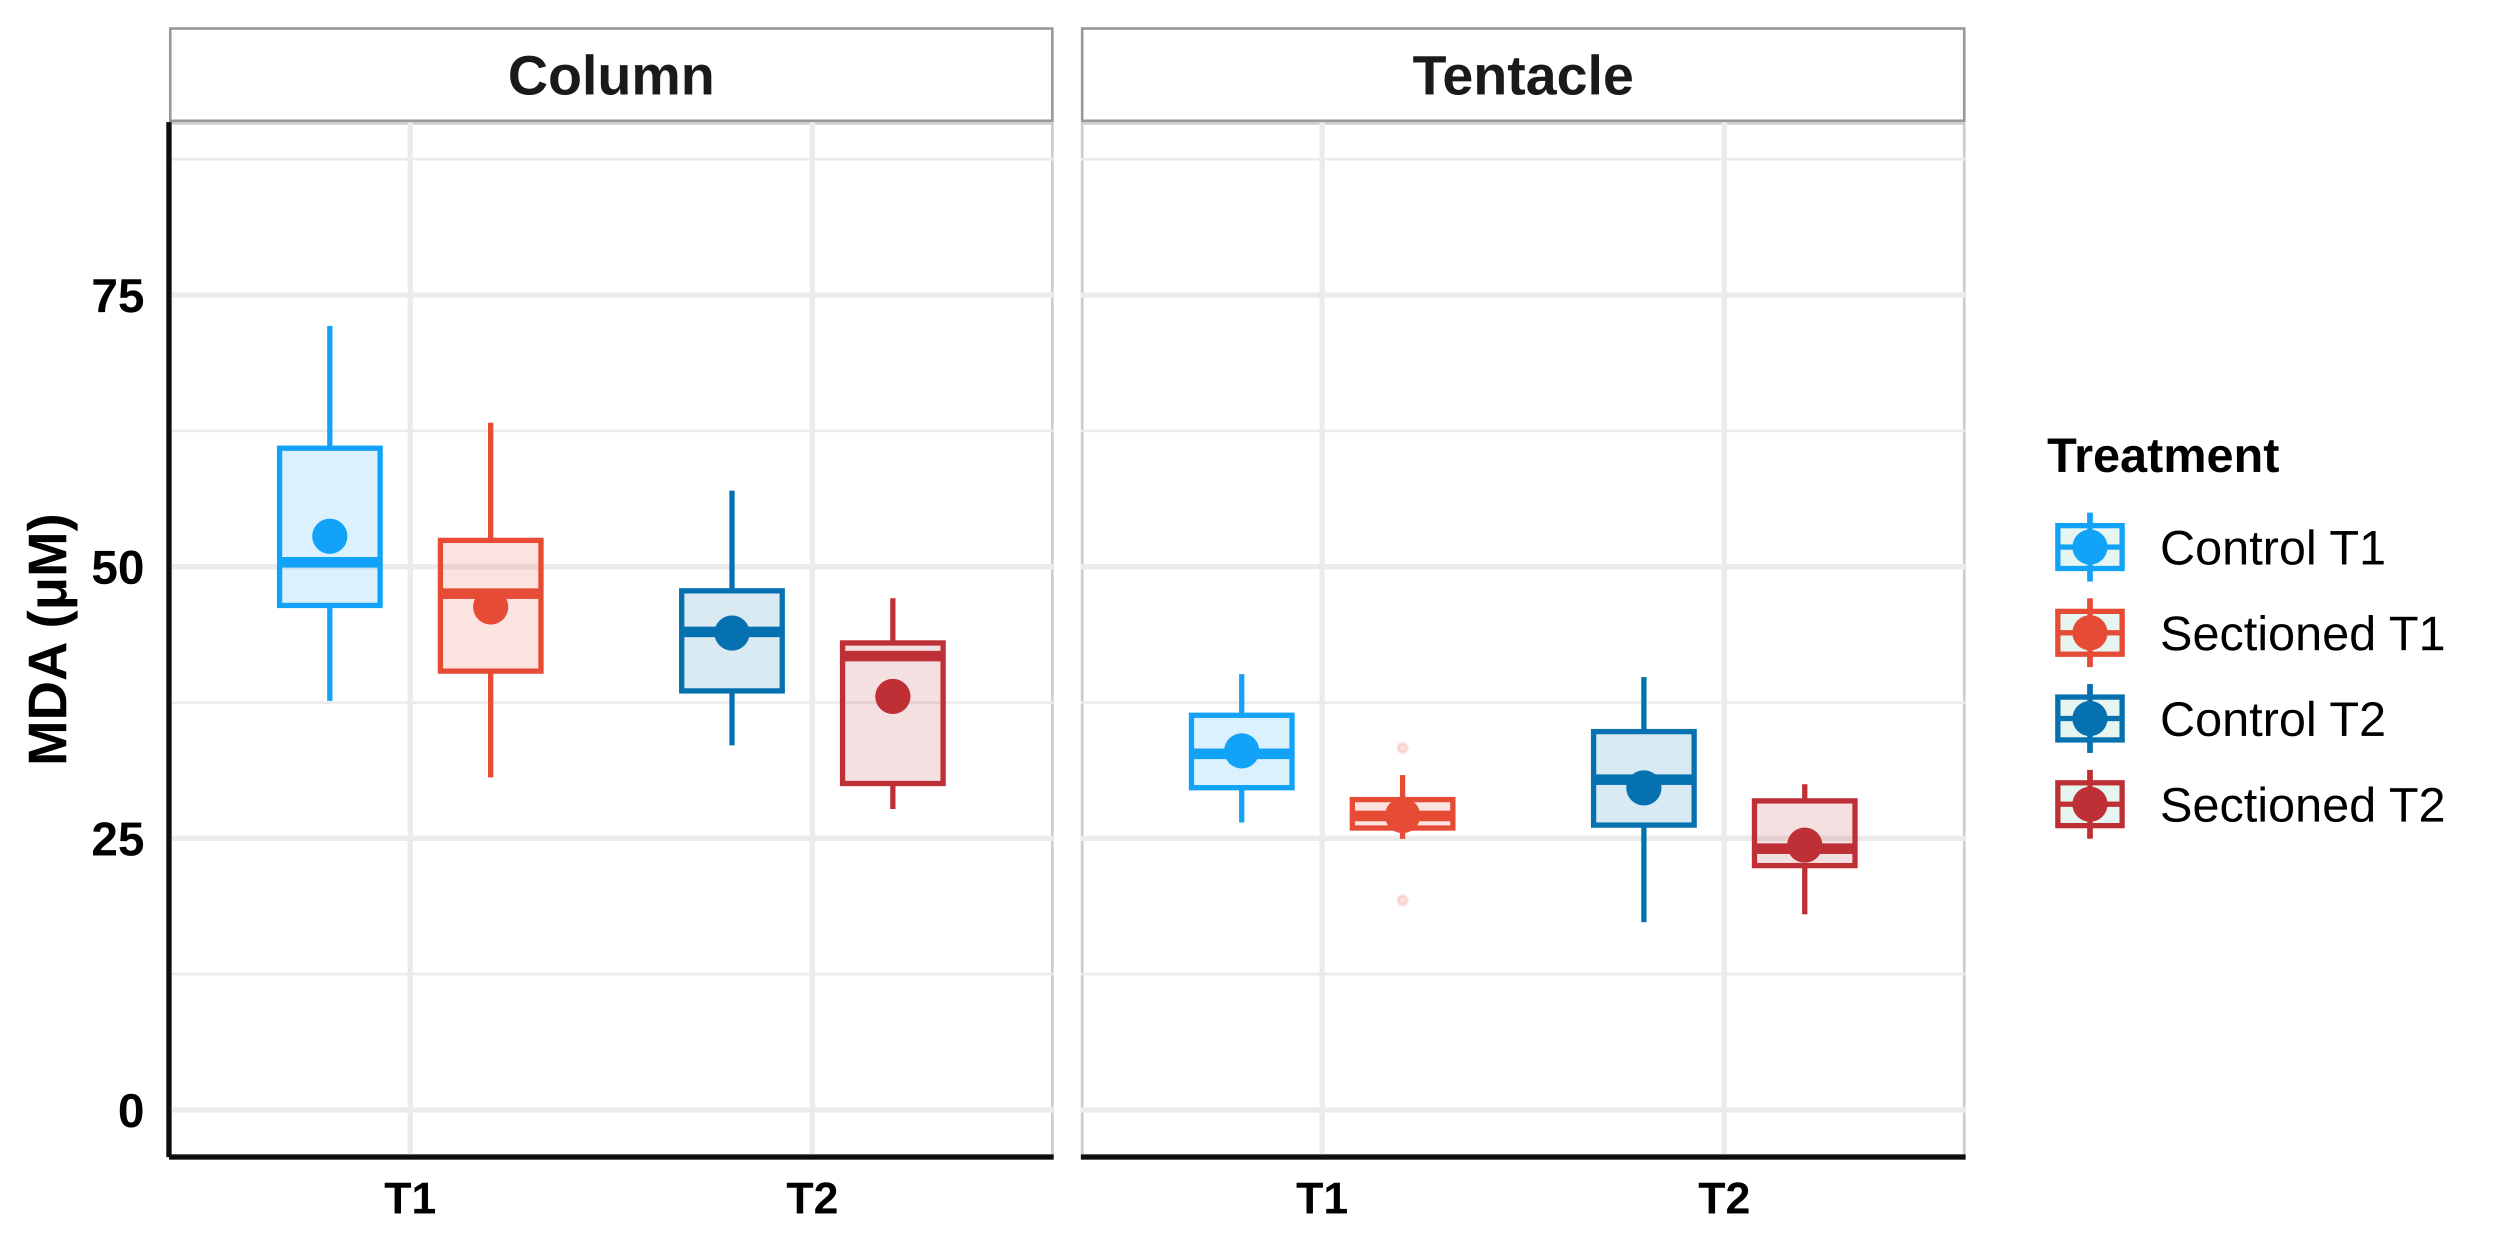
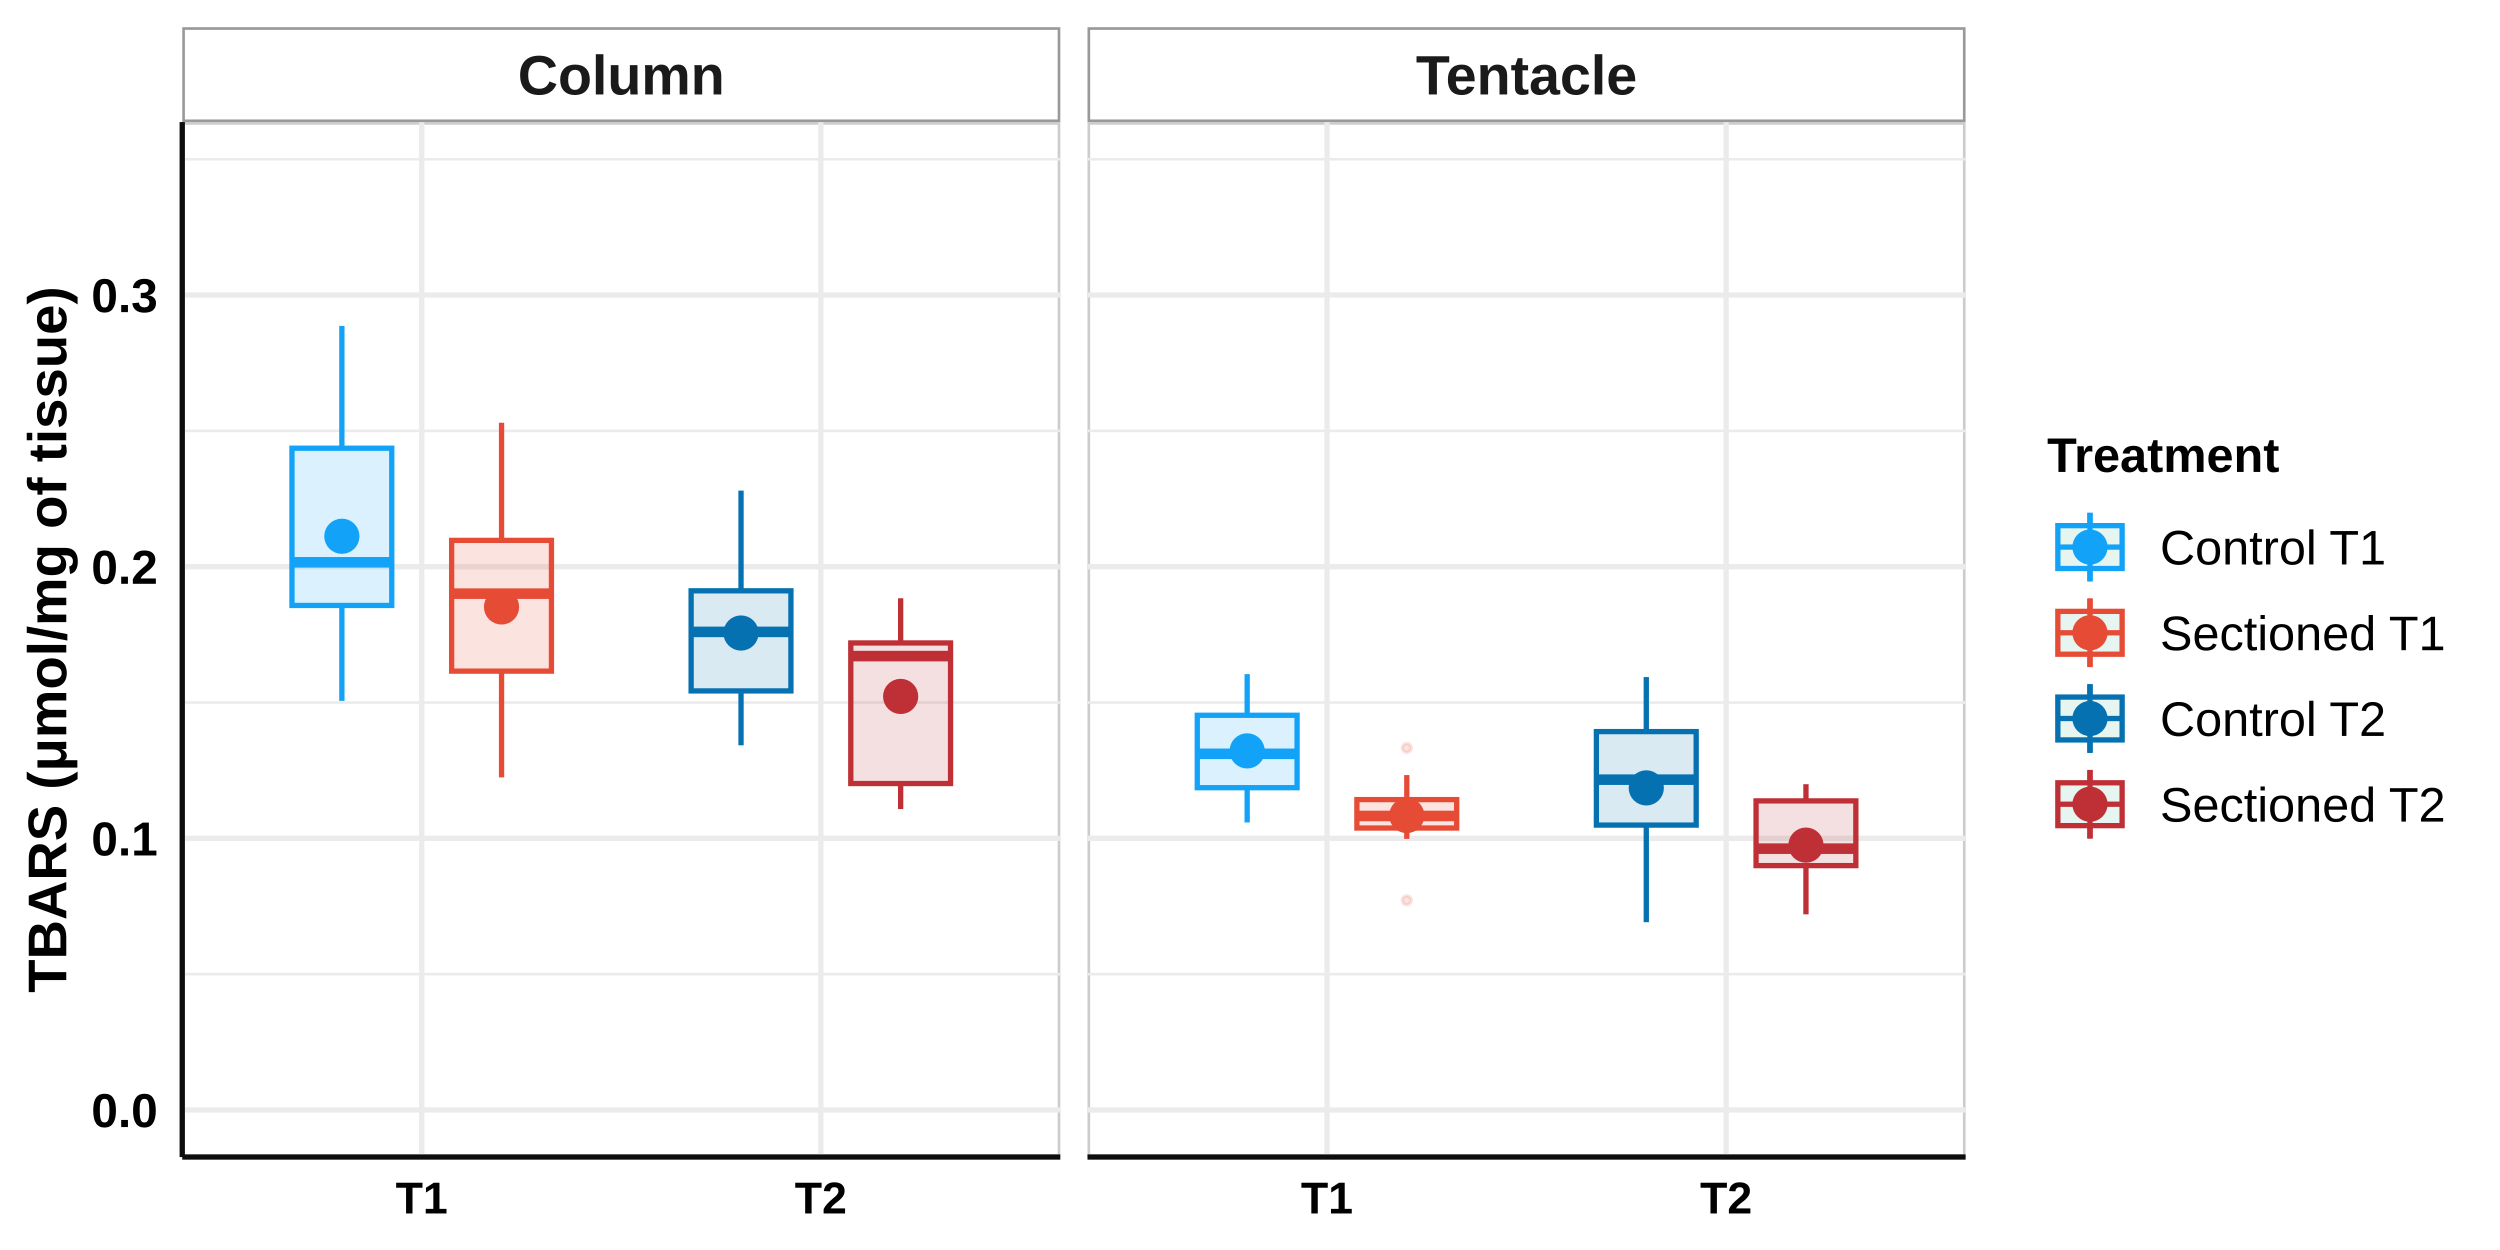
<svg xmlns="http://www.w3.org/2000/svg" width="504.00pt" height="252.00pt" viewBox="0 0 504.00 252.00">
  <g class="svglite">
    <defs>
      <style type="text/css">
    .svglite line, .svglite polyline, .svglite polygon, .svglite path, .svglite rect, .svglite circle {
      fill: none;
      stroke: #000000;
      stroke-linecap: round;
      stroke-linejoin: round;
      stroke-miterlimit: 10.00;
    }
    .svglite text {
      white-space: pre;
    }
    .svglite g.glyphgroup path {
      fill: inherit;
      stroke: none;
    }
  </style>
    </defs>
    <rect width="100%" height="100%" style="stroke: none; fill: #FFFFFF;" />
    <defs>
      <clipPath id="cpMC4wMHw1MDQuMDB8MC4wMHwyNTIuMDA=">
        <rect x="0.00" y="0.00" width="504.00" height="252.00" />
      </clipPath>
    </defs>
    <g clip-path="url(#cpMC4wMHw1MDQuMDB8MC4wMHwyNTIuMDA=)">
      <rect x="0.00" y="0.00" width="504.00" height="252.00" style="stroke-width: 1.07; stroke: none; fill: #FFFFFF;" />
    </g>
    <defs>
-       <clipPath id="cpMzQuMDZ8MjEyLjQzfDI0LjYxfDIzMy4yNg==">
-         <rect x="34.06" y="24.61" width="178.36" height="208.64" />
+       <clipPath id="cpMzYuNzR8MjEzLjc2fDI0LjYxfDIzMy4yNg==">
+         <rect x="36.74" y="24.61" width="177.02" height="208.64" />
      </clipPath>
    </defs>
-     <g clip-path="url(#cpMzQuMDZ8MjEyLjQzfDI0LjYxfDIzMy4yNg==)">
-       <rect x="34.06" y="24.61" width="178.36" height="208.64" style="stroke-width: 1.07; stroke: #CCCCCC; fill: #FFFFFF;" />
-       <polyline points="34.06,196.39 212.43,196.39 " style="stroke-width: 0.53; stroke: #EBEBEB; stroke-linecap: butt;" />
-       <polyline points="34.06,141.63 212.43,141.63 " style="stroke-width: 0.53; stroke: #EBEBEB; stroke-linecap: butt;" />
-       <polyline points="34.06,86.87 212.43,86.87 " style="stroke-width: 0.53; stroke: #EBEBEB; stroke-linecap: butt;" />
-       <polyline points="34.06,32.10 212.43,32.10 " style="stroke-width: 0.53; stroke: #EBEBEB; stroke-linecap: butt;" />
-       <polyline points="34.06,223.77 212.43,223.77 " style="stroke-width: 1.07; stroke: #EBEBEB; stroke-linecap: butt;" />
-       <polyline points="34.06,169.01 212.43,169.01 " style="stroke-width: 1.07; stroke: #EBEBEB; stroke-linecap: butt;" />
-       <polyline points="34.06,114.25 212.43,114.25 " style="stroke-width: 1.07; stroke: #EBEBEB; stroke-linecap: butt;" />
-       <polyline points="34.06,59.48 212.43,59.48 " style="stroke-width: 1.07; stroke: #EBEBEB; stroke-linecap: butt;" />
-       <polyline points="82.71,233.26 82.71,24.61 " style="stroke-width: 1.07; stroke: #EBEBEB; stroke-linecap: butt;" />
-       <polyline points="163.78,233.26 163.78,24.61 " style="stroke-width: 1.07; stroke: #EBEBEB; stroke-linecap: butt;" />
-       <line x1="66.49" y1="90.36" x2="66.49" y2="65.71" style="stroke-width: 1.07; stroke: #12A3F8; stroke-linecap: butt;" />
-       <line x1="66.49" y1="122.06" x2="66.49" y2="141.30" style="stroke-width: 1.07; stroke: #12A3F8; stroke-linecap: butt;" />
-       <polygon points="56.36,90.36 56.36,122.06 76.63,122.06 76.63,90.36 56.36,90.36 " style="stroke-width: 1.07; stroke: #12A3F8; stroke-linecap: butt; stroke-linejoin: miter; fill: #12A3F8; fill-opacity: 0.15;" />
-       <line x1="56.36" y1="113.36" x2="76.63" y2="113.36" style="stroke-width: 2.13; stroke: #12A3F8; stroke-linecap: butt; stroke-linejoin: miter;" />
-       <line x1="98.92" y1="108.94" x2="98.92" y2="85.22" style="stroke-width: 1.07; stroke: #E64B35; stroke-linecap: butt;" />
-       <line x1="98.92" y1="135.30" x2="98.92" y2="156.72" style="stroke-width: 1.07; stroke: #E64B35; stroke-linecap: butt;" />
-       <polygon points="88.79,108.94 88.79,135.30 109.06,135.30 109.06,108.94 88.79,108.94 " style="stroke-width: 1.07; stroke: #E64B35; stroke-linecap: butt; stroke-linejoin: miter; fill: #E64B35; fill-opacity: 0.15;" />
-       <line x1="88.79" y1="119.68" x2="109.06" y2="119.68" style="stroke-width: 2.13; stroke: #E64B35; stroke-linecap: butt; stroke-linejoin: miter;" />
-       <line x1="147.57" y1="119.11" x2="147.57" y2="98.90" style="stroke-width: 1.07; stroke: #0571B0; stroke-linecap: butt;" />
-       <line x1="147.57" y1="139.29" x2="147.57" y2="150.26" style="stroke-width: 1.07; stroke: #0571B0; stroke-linecap: butt;" />
-       <polygon points="137.43,119.11 137.43,139.29 157.70,139.29 157.70,119.11 137.43,119.11 " style="stroke-width: 1.07; stroke: #0571B0; stroke-linecap: butt; stroke-linejoin: miter; fill: #0571B0; fill-opacity: 0.15;" />
-       <line x1="137.43" y1="127.39" x2="157.70" y2="127.39" style="stroke-width: 2.13; stroke: #0571B0; stroke-linecap: butt; stroke-linejoin: miter;" />
-       <line x1="180.00" y1="129.62" x2="180.00" y2="120.61" style="stroke-width: 1.07; stroke: #BE2F36; stroke-linecap: butt;" />
-       <line x1="180.00" y1="157.96" x2="180.00" y2="163.11" style="stroke-width: 1.07; stroke: #BE2F36; stroke-linecap: butt;" />
-       <polygon points="169.86,129.62 169.86,157.96 190.13,157.96 190.13,129.62 169.86,129.62 " style="stroke-width: 1.07; stroke: #BE2F36; stroke-linecap: butt; stroke-linejoin: miter; fill: #BE2F36; fill-opacity: 0.15;" />
-       <line x1="169.86" y1="132.27" x2="190.13" y2="132.27" style="stroke-width: 2.13; stroke: #BE2F36; stroke-linecap: butt; stroke-linejoin: miter;" />
-       <line x1="66.49" y1="108.11" x2="66.49" y2="108.11" style="stroke-width: 1.07; stroke: #12A3F8; stroke-linecap: butt;" />
-       <line x1="98.92" y1="122.36" x2="98.92" y2="122.36" style="stroke-width: 1.07; stroke: #E64B35; stroke-linecap: butt;" />
-       <line x1="147.57" y1="127.62" x2="147.57" y2="127.62" style="stroke-width: 1.07; stroke: #0571B0; stroke-linecap: butt;" />
-       <line x1="180.00" y1="140.40" x2="180.00" y2="140.40" style="stroke-width: 1.07; stroke: #BE2F36; stroke-linecap: butt;" />
-       <circle cx="66.49" cy="108.11" r="2.84" style="stroke-width: 1.42; stroke: #12A3F8; fill: #12A3F8;" />
-       <circle cx="98.92" cy="122.36" r="2.84" style="stroke-width: 1.42; stroke: #E64B35; fill: #E64B35;" />
-       <circle cx="147.57" cy="127.62" r="2.84" style="stroke-width: 1.42; stroke: #0571B0; fill: #0571B0;" />
-       <circle cx="180.00" cy="140.40" r="2.84" style="stroke-width: 1.42; stroke: #BE2F36; fill: #BE2F36;" />
+     <g clip-path="url(#cpMzYuNzR8MjEzLjc2fDI0LjYxfDIzMy4yNg==)">
+       <rect x="36.74" y="24.61" width="177.02" height="208.64" style="stroke-width: 1.07; stroke: #CCCCCC; fill: #FFFFFF;" />
+       <polyline points="36.74,196.39 213.76,196.39 " style="stroke-width: 0.53; stroke: #EBEBEB; stroke-linecap: butt;" />
+       <polyline points="36.74,141.63 213.76,141.63 " style="stroke-width: 0.53; stroke: #EBEBEB; stroke-linecap: butt;" />
+       <polyline points="36.74,86.87 213.76,86.87 " style="stroke-width: 0.53; stroke: #EBEBEB; stroke-linecap: butt;" />
+       <polyline points="36.74,32.10 213.76,32.10 " style="stroke-width: 0.53; stroke: #EBEBEB; stroke-linecap: butt;" />
+       <polyline points="36.74,223.77 213.76,223.77 " style="stroke-width: 1.07; stroke: #EBEBEB; stroke-linecap: butt;" />
+       <polyline points="36.74,169.01 213.76,169.01 " style="stroke-width: 1.07; stroke: #EBEBEB; stroke-linecap: butt;" />
+       <polyline points="36.74,114.25 213.76,114.25 " style="stroke-width: 1.07; stroke: #EBEBEB; stroke-linecap: butt;" />
+       <polyline points="36.74,59.48 213.76,59.48 " style="stroke-width: 1.07; stroke: #EBEBEB; stroke-linecap: butt;" />
+       <polyline points="85.02,233.26 85.02,24.61 " style="stroke-width: 1.07; stroke: #EBEBEB; stroke-linecap: butt;" />
+       <polyline points="165.48,233.26 165.48,24.61 " style="stroke-width: 1.07; stroke: #EBEBEB; stroke-linecap: butt;" />
+       <line x1="68.92" y1="90.36" x2="68.92" y2="65.71" style="stroke-width: 1.07; stroke: #12A3F8; stroke-linecap: butt;" />
+       <line x1="68.92" y1="122.06" x2="68.92" y2="141.30" style="stroke-width: 1.07; stroke: #12A3F8; stroke-linecap: butt;" />
+       <polygon points="58.86,90.36 58.86,122.06 78.98,122.06 78.98,90.36 58.86,90.36 " style="stroke-width: 1.07; stroke: #12A3F8; stroke-linecap: butt; stroke-linejoin: miter; fill: #12A3F8; fill-opacity: 0.15;" />
+       <line x1="58.86" y1="113.36" x2="78.98" y2="113.36" style="stroke-width: 2.13; stroke: #12A3F8; stroke-linecap: butt; stroke-linejoin: miter;" />
+       <line x1="101.11" y1="108.94" x2="101.11" y2="85.22" style="stroke-width: 1.07; stroke: #E64B35; stroke-linecap: butt;" />
+       <line x1="101.11" y1="135.30" x2="101.11" y2="156.72" style="stroke-width: 1.07; stroke: #E64B35; stroke-linecap: butt;" />
+       <polygon points="91.05,108.94 91.05,135.30 111.17,135.30 111.17,108.94 91.05,108.94 " style="stroke-width: 1.07; stroke: #E64B35; stroke-linecap: butt; stroke-linejoin: miter; fill: #E64B35; fill-opacity: 0.15;" />
+       <line x1="91.05" y1="119.68" x2="111.17" y2="119.68" style="stroke-width: 2.13; stroke: #E64B35; stroke-linecap: butt; stroke-linejoin: miter;" />
+       <line x1="149.39" y1="119.11" x2="149.39" y2="98.90" style="stroke-width: 1.07; stroke: #0571B0; stroke-linecap: butt;" />
+       <line x1="149.39" y1="139.29" x2="149.39" y2="150.26" style="stroke-width: 1.07; stroke: #0571B0; stroke-linecap: butt;" />
+       <polygon points="139.33,119.11 139.33,139.29 159.45,139.29 159.45,119.11 139.33,119.11 " style="stroke-width: 1.07; stroke: #0571B0; stroke-linecap: butt; stroke-linejoin: miter; fill: #0571B0; fill-opacity: 0.15;" />
+       <line x1="139.33" y1="127.39" x2="159.45" y2="127.39" style="stroke-width: 2.13; stroke: #0571B0; stroke-linecap: butt; stroke-linejoin: miter;" />
+       <line x1="181.57" y1="129.62" x2="181.57" y2="120.61" style="stroke-width: 1.07; stroke: #BE2F36; stroke-linecap: butt;" />
+       <line x1="181.57" y1="157.96" x2="181.57" y2="163.11" style="stroke-width: 1.07; stroke: #BE2F36; stroke-linecap: butt;" />
+       <polygon points="171.52,129.62 171.52,157.96 191.63,157.96 191.63,129.62 171.52,129.62 " style="stroke-width: 1.07; stroke: #BE2F36; stroke-linecap: butt; stroke-linejoin: miter; fill: #BE2F36; fill-opacity: 0.15;" />
+       <line x1="171.52" y1="132.27" x2="191.63" y2="132.27" style="stroke-width: 2.13; stroke: #BE2F36; stroke-linecap: butt; stroke-linejoin: miter;" />
+       <line x1="68.92" y1="108.11" x2="68.92" y2="108.11" style="stroke-width: 1.07; stroke: #12A3F8; stroke-linecap: butt;" />
+       <line x1="101.11" y1="122.36" x2="101.11" y2="122.36" style="stroke-width: 1.07; stroke: #E64B35; stroke-linecap: butt;" />
+       <line x1="149.39" y1="127.62" x2="149.39" y2="127.62" style="stroke-width: 1.07; stroke: #0571B0; stroke-linecap: butt;" />
+       <line x1="181.57" y1="140.40" x2="181.57" y2="140.40" style="stroke-width: 1.07; stroke: #BE2F36; stroke-linecap: butt;" />
+       <circle cx="68.92" cy="108.11" r="2.84" style="stroke-width: 1.42; stroke: #12A3F8; fill: #12A3F8;" />
+       <circle cx="101.11" cy="122.36" r="2.84" style="stroke-width: 1.42; stroke: #E64B35; fill: #E64B35;" />
+       <circle cx="149.39" cy="127.62" r="2.84" style="stroke-width: 1.42; stroke: #0571B0; fill: #0571B0;" />
+       <circle cx="181.57" cy="140.40" r="2.84" style="stroke-width: 1.42; stroke: #BE2F36; fill: #BE2F36;" />
    </g>
    <g clip-path="url(#cpMC4wMHw1MDQuMDB8MC4wMHwyNTIuMDA=)">
</g>
    <defs>
-       <clipPath id="cpMjE3LjkwfDM5Ni4yN3wyNC42MXwyMzMuMjY=">
-         <rect x="217.90" y="24.61" width="178.36" height="208.64" />
+       <clipPath id="cpMjE5LjI0fDM5Ni4yN3wyNC42MXwyMzMuMjY=">
+         <rect x="219.24" y="24.61" width="177.02" height="208.64" />
      </clipPath>
    </defs>
-     <g clip-path="url(#cpMjE3LjkwfDM5Ni4yN3wyNC42MXwyMzMuMjY=)">
-       <rect x="217.90" y="24.61" width="178.36" height="208.64" style="stroke-width: 1.07; stroke: #CCCCCC; fill: #FFFFFF;" />
-       <polyline points="217.90,196.39 396.27,196.39 " style="stroke-width: 0.53; stroke: #EBEBEB; stroke-linecap: butt;" />
-       <polyline points="217.90,141.63 396.27,141.63 " style="stroke-width: 0.53; stroke: #EBEBEB; stroke-linecap: butt;" />
-       <polyline points="217.90,86.87 396.27,86.87 " style="stroke-width: 0.53; stroke: #EBEBEB; stroke-linecap: butt;" />
-       <polyline points="217.90,32.10 396.27,32.10 " style="stroke-width: 0.53; stroke: #EBEBEB; stroke-linecap: butt;" />
-       <polyline points="217.90,223.77 396.27,223.77 " style="stroke-width: 1.07; stroke: #EBEBEB; stroke-linecap: butt;" />
-       <polyline points="217.90,169.01 396.27,169.01 " style="stroke-width: 1.07; stroke: #EBEBEB; stroke-linecap: butt;" />
-       <polyline points="217.90,114.25 396.27,114.25 " style="stroke-width: 1.07; stroke: #EBEBEB; stroke-linecap: butt;" />
-       <polyline points="217.90,59.48 396.27,59.48 " style="stroke-width: 1.07; stroke: #EBEBEB; stroke-linecap: butt;" />
-       <polyline points="266.55,233.26 266.55,24.61 " style="stroke-width: 1.07; stroke: #EBEBEB; stroke-linecap: butt;" />
-       <polyline points="347.62,233.26 347.62,24.61 " style="stroke-width: 1.07; stroke: #EBEBEB; stroke-linecap: butt;" />
-       <line x1="250.33" y1="144.20" x2="250.33" y2="135.90" style="stroke-width: 1.07; stroke: #12A3F8; stroke-linecap: butt;" />
-       <line x1="250.33" y1="158.80" x2="250.33" y2="165.81" style="stroke-width: 1.07; stroke: #12A3F8; stroke-linecap: butt;" />
-       <polygon points="240.20,144.20 240.20,158.80 260.47,158.80 260.47,144.20 240.20,144.20 " style="stroke-width: 1.07; stroke: #12A3F8; stroke-linecap: butt; stroke-linejoin: miter; fill: #12A3F8; fill-opacity: 0.15;" />
-       <line x1="240.20" y1="151.97" x2="260.47" y2="151.97" style="stroke-width: 2.13; stroke: #12A3F8; stroke-linecap: butt; stroke-linejoin: miter;" />
-       <circle cx="282.76" cy="181.50" r="0.89" style="stroke-width: 0.71; stroke: #E64B35; stroke-opacity: 0.15; fill: #E64B35; fill-opacity: 0.15;" />
-       <circle cx="282.76" cy="150.79" r="0.89" style="stroke-width: 0.71; stroke: #E64B35; stroke-opacity: 0.15; fill: #E64B35; fill-opacity: 0.15;" />
-       <line x1="282.76" y1="161.20" x2="282.76" y2="156.26" style="stroke-width: 1.07; stroke: #E64B35; stroke-linecap: butt;" />
-       <line x1="282.76" y1="166.93" x2="282.76" y2="169.11" style="stroke-width: 1.07; stroke: #E64B35; stroke-linecap: butt;" />
-       <polygon points="272.63,161.20 272.63,166.93 292.90,166.93 292.90,161.20 272.63,161.20 " style="stroke-width: 1.07; stroke: #E64B35; stroke-linecap: butt; stroke-linejoin: miter; fill: #E64B35; fill-opacity: 0.15;" />
-       <line x1="272.63" y1="164.50" x2="292.90" y2="164.50" style="stroke-width: 2.13; stroke: #E64B35; stroke-linecap: butt; stroke-linejoin: miter;" />
-       <line x1="331.41" y1="147.49" x2="331.41" y2="136.49" style="stroke-width: 1.07; stroke: #0571B0; stroke-linecap: butt;" />
-       <line x1="331.41" y1="166.34" x2="331.41" y2="185.91" style="stroke-width: 1.07; stroke: #0571B0; stroke-linecap: butt;" />
-       <polygon points="321.27,147.49 321.27,166.34 341.54,166.34 341.54,147.49 321.27,147.49 " style="stroke-width: 1.07; stroke: #0571B0; stroke-linecap: butt; stroke-linejoin: miter; fill: #0571B0; fill-opacity: 0.15;" />
-       <line x1="321.27" y1="157.18" x2="341.54" y2="157.18" style="stroke-width: 2.13; stroke: #0571B0; stroke-linecap: butt; stroke-linejoin: miter;" />
-       <line x1="363.84" y1="161.46" x2="363.84" y2="158.10" style="stroke-width: 1.07; stroke: #BE2F36; stroke-linecap: butt;" />
-       <line x1="363.84" y1="174.51" x2="363.84" y2="184.33" style="stroke-width: 1.07; stroke: #BE2F36; stroke-linecap: butt;" />
-       <polygon points="353.70,161.46 353.70,174.51 373.97,174.51 373.97,161.46 353.70,161.46 " style="stroke-width: 1.07; stroke: #BE2F36; stroke-linecap: butt; stroke-linejoin: miter; fill: #BE2F36; fill-opacity: 0.15;" />
-       <line x1="353.70" y1="171.09" x2="373.97" y2="171.09" style="stroke-width: 2.13; stroke: #BE2F36; stroke-linecap: butt; stroke-linejoin: miter;" />
-       <line x1="250.33" y1="151.38" x2="250.33" y2="151.38" style="stroke-width: 1.07; stroke: #12A3F8; stroke-linecap: butt;" />
-       <line x1="282.76" y1="164.41" x2="282.76" y2="164.41" style="stroke-width: 1.07; stroke: #E64B35; stroke-linecap: butt;" />
-       <line x1="331.41" y1="158.84" x2="331.41" y2="158.84" style="stroke-width: 1.07; stroke: #0571B0; stroke-linecap: butt;" />
-       <line x1="363.84" y1="170.38" x2="363.84" y2="170.38" style="stroke-width: 1.07; stroke: #BE2F36; stroke-linecap: butt;" />
-       <circle cx="250.33" cy="151.38" r="2.84" style="stroke-width: 1.42; stroke: #12A3F8; fill: #12A3F8;" />
-       <circle cx="282.76" cy="164.41" r="2.84" style="stroke-width: 1.42; stroke: #E64B35; fill: #E64B35;" />
-       <circle cx="331.41" cy="158.84" r="2.84" style="stroke-width: 1.42; stroke: #0571B0; fill: #0571B0;" />
-       <circle cx="363.84" cy="170.38" r="2.84" style="stroke-width: 1.42; stroke: #BE2F36; fill: #BE2F36;" />
+     <g clip-path="url(#cpMjE5LjI0fDM5Ni4yN3wyNC42MXwyMzMuMjY=)">
+       <rect x="219.24" y="24.61" width="177.02" height="208.64" style="stroke-width: 1.07; stroke: #CCCCCC; fill: #FFFFFF;" />
+       <polyline points="219.24,196.39 396.27,196.39 " style="stroke-width: 0.53; stroke: #EBEBEB; stroke-linecap: butt;" />
+       <polyline points="219.24,141.63 396.27,141.63 " style="stroke-width: 0.53; stroke: #EBEBEB; stroke-linecap: butt;" />
+       <polyline points="219.24,86.87 396.27,86.87 " style="stroke-width: 0.53; stroke: #EBEBEB; stroke-linecap: butt;" />
+       <polyline points="219.24,32.10 396.27,32.10 " style="stroke-width: 0.53; stroke: #EBEBEB; stroke-linecap: butt;" />
+       <polyline points="219.24,223.77 396.27,223.77 " style="stroke-width: 1.07; stroke: #EBEBEB; stroke-linecap: butt;" />
+       <polyline points="219.24,169.01 396.27,169.01 " style="stroke-width: 1.07; stroke: #EBEBEB; stroke-linecap: butt;" />
+       <polyline points="219.24,114.25 396.27,114.25 " style="stroke-width: 1.07; stroke: #EBEBEB; stroke-linecap: butt;" />
+       <polyline points="219.24,59.48 396.27,59.48 " style="stroke-width: 1.07; stroke: #EBEBEB; stroke-linecap: butt;" />
+       <polyline points="267.52,233.26 267.52,24.61 " style="stroke-width: 1.07; stroke: #EBEBEB; stroke-linecap: butt;" />
+       <polyline points="347.99,233.26 347.99,24.61 " style="stroke-width: 1.07; stroke: #EBEBEB; stroke-linecap: butt;" />
+       <line x1="251.43" y1="144.20" x2="251.43" y2="135.90" style="stroke-width: 1.07; stroke: #12A3F8; stroke-linecap: butt;" />
+       <line x1="251.43" y1="158.80" x2="251.43" y2="165.81" style="stroke-width: 1.07; stroke: #12A3F8; stroke-linecap: butt;" />
+       <polygon points="241.37,144.20 241.37,158.80 261.49,158.80 261.49,144.20 241.37,144.20 " style="stroke-width: 1.07; stroke: #12A3F8; stroke-linecap: butt; stroke-linejoin: miter; fill: #12A3F8; fill-opacity: 0.15;" />
+       <line x1="241.37" y1="151.97" x2="261.49" y2="151.97" style="stroke-width: 2.13; stroke: #12A3F8; stroke-linecap: butt; stroke-linejoin: miter;" />
+       <circle cx="283.61" cy="181.50" r="0.89" style="stroke-width: 0.71; stroke: #E64B35; stroke-opacity: 0.15; fill: #E64B35; fill-opacity: 0.15;" />
+       <circle cx="283.61" cy="150.79" r="0.89" style="stroke-width: 0.71; stroke: #E64B35; stroke-opacity: 0.15; fill: #E64B35; fill-opacity: 0.15;" />
+       <line x1="283.61" y1="161.20" x2="283.61" y2="156.26" style="stroke-width: 1.07; stroke: #E64B35; stroke-linecap: butt;" />
+       <line x1="283.61" y1="166.93" x2="283.61" y2="169.11" style="stroke-width: 1.07; stroke: #E64B35; stroke-linecap: butt;" />
+       <polygon points="273.55,161.20 273.55,166.93 293.67,166.93 293.67,161.20 273.55,161.20 " style="stroke-width: 1.07; stroke: #E64B35; stroke-linecap: butt; stroke-linejoin: miter; fill: #E64B35; fill-opacity: 0.15;" />
+       <line x1="273.55" y1="164.50" x2="293.67" y2="164.50" style="stroke-width: 2.13; stroke: #E64B35; stroke-linecap: butt; stroke-linejoin: miter;" />
+       <line x1="331.89" y1="147.49" x2="331.89" y2="136.49" style="stroke-width: 1.07; stroke: #0571B0; stroke-linecap: butt;" />
+       <line x1="331.89" y1="166.34" x2="331.89" y2="185.91" style="stroke-width: 1.07; stroke: #0571B0; stroke-linecap: butt;" />
+       <polygon points="321.83,147.49 321.83,166.34 341.95,166.34 341.95,147.49 321.83,147.49 " style="stroke-width: 1.07; stroke: #0571B0; stroke-linecap: butt; stroke-linejoin: miter; fill: #0571B0; fill-opacity: 0.15;" />
+       <line x1="321.83" y1="157.18" x2="341.95" y2="157.18" style="stroke-width: 2.13; stroke: #0571B0; stroke-linecap: butt; stroke-linejoin: miter;" />
+       <line x1="364.08" y1="161.46" x2="364.08" y2="158.10" style="stroke-width: 1.07; stroke: #BE2F36; stroke-linecap: butt;" />
+       <line x1="364.08" y1="174.51" x2="364.08" y2="184.33" style="stroke-width: 1.07; stroke: #BE2F36; stroke-linecap: butt;" />
+       <polygon points="354.02,161.46 354.02,174.51 374.14,174.51 374.14,161.46 354.02,161.46 " style="stroke-width: 1.07; stroke: #BE2F36; stroke-linecap: butt; stroke-linejoin: miter; fill: #BE2F36; fill-opacity: 0.15;" />
+       <line x1="354.02" y1="171.09" x2="374.14" y2="171.09" style="stroke-width: 2.13; stroke: #BE2F36; stroke-linecap: butt; stroke-linejoin: miter;" />
+       <line x1="251.43" y1="151.38" x2="251.43" y2="151.38" style="stroke-width: 1.07; stroke: #12A3F8; stroke-linecap: butt;" />
+       <line x1="283.61" y1="164.41" x2="283.61" y2="164.41" style="stroke-width: 1.07; stroke: #E64B35; stroke-linecap: butt;" />
+       <line x1="331.89" y1="158.84" x2="331.89" y2="158.84" style="stroke-width: 1.07; stroke: #0571B0; stroke-linecap: butt;" />
+       <line x1="364.08" y1="170.38" x2="364.08" y2="170.38" style="stroke-width: 1.07; stroke: #BE2F36; stroke-linecap: butt;" />
+       <circle cx="251.43" cy="151.38" r="2.84" style="stroke-width: 1.42; stroke: #12A3F8; fill: #12A3F8;" />
+       <circle cx="283.61" cy="164.41" r="2.84" style="stroke-width: 1.42; stroke: #E64B35; fill: #E64B35;" />
+       <circle cx="331.89" cy="158.84" r="2.84" style="stroke-width: 1.42; stroke: #0571B0; fill: #0571B0;" />
+       <circle cx="364.08" cy="170.38" r="2.84" style="stroke-width: 1.42; stroke: #BE2F36; fill: #BE2F36;" />
    </g>
    <g clip-path="url(#cpMC4wMHw1MDQuMDB8MC4wMHwyNTIuMDA=)">
</g>
    <defs>
-       <clipPath id="cpMzQuMDZ8MjEyLjQzfDUuNDh8MjQuNjE=">
-         <rect x="34.06" y="5.48" width="178.36" height="19.14" />
+       <clipPath id="cpMzYuNzR8MjEzLjc2fDUuNDh8MjQuNjE=">
+         <rect x="36.74" y="5.48" width="177.02" height="19.14" />
      </clipPath>
    </defs>
-     <g clip-path="url(#cpMzQuMDZ8MjEyLjQzfDUuNDh8MjQuNjE=)">
-       <rect x="34.06" y="5.48" width="178.36" height="19.14" style="stroke-width: 1.07; stroke: #999999; fill: #FFFFFF;" />
-       <text x="123.24" y="19.05" text-anchor="middle" style="font-size: 11.20px; font-weight: bold;fill: #1A1A1A; font-family: &quot;Arial&quot;;" textLength="41.62px" lengthAdjust="spacingAndGlyphs">Column</text>
+     <g clip-path="url(#cpMzYuNzR8MjEzLjc2fDUuNDh8MjQuNjE=)">
+       <rect x="36.74" y="5.48" width="177.02" height="19.14" style="stroke-width: 1.07; stroke: #999999; fill: #FFFFFF;" />
+       <text x="125.25" y="19.05" text-anchor="middle" style="font-size: 11.20px; font-weight: bold;fill: #1A1A1A; font-family: &quot;Arial&quot;;" textLength="41.62px" lengthAdjust="spacingAndGlyphs">Column</text>
    </g>
    <g clip-path="url(#cpMC4wMHw1MDQuMDB8MC4wMHwyNTIuMDA=)">
</g>
    <defs>
-       <clipPath id="cpMjE3LjkwfDM5Ni4yN3w1LjQ4fDI0LjYx">
-         <rect x="217.90" y="5.48" width="178.36" height="19.14" />
+       <clipPath id="cpMjE5LjI0fDM5Ni4yN3w1LjQ4fDI0LjYx">
+         <rect x="219.24" y="5.48" width="177.02" height="19.14" />
      </clipPath>
    </defs>
-     <g clip-path="url(#cpMjE3LjkwfDM5Ni4yN3w1LjQ4fDI0LjYx)">
-       <rect x="217.90" y="5.48" width="178.36" height="19.14" style="stroke-width: 1.07; stroke: #999999; fill: #FFFFFF;" />
-       <text x="307.08" y="19.05" text-anchor="middle" style="font-size: 11.20px; font-weight: bold;fill: #1A1A1A; font-family: &quot;Arial&quot;;" textLength="44.53px" lengthAdjust="spacingAndGlyphs">Tentacle</text>
+     <g clip-path="url(#cpMjE5LjI0fDM5Ni4yN3w1LjQ4fDI0LjYx)">
+       <rect x="219.24" y="5.48" width="177.02" height="19.14" style="stroke-width: 1.07; stroke: #999999; fill: #FFFFFF;" />
+       <text x="307.75" y="19.05" text-anchor="middle" style="font-size: 11.20px; font-weight: bold;fill: #1A1A1A; font-family: &quot;Arial&quot;;" textLength="44.53px" lengthAdjust="spacingAndGlyphs">Tentacle</text>
    </g>
    <g clip-path="url(#cpMC4wMHw1MDQuMDB8MC4wMHwyNTIuMDA=)">
-       <polyline points="34.06,233.26 212.43,233.26 " style="stroke-width: 1.07; stroke: #0D0D0D; stroke-linecap: butt;" />
-       <text x="82.71" y="244.63" text-anchor="middle" style="font-size: 9.00px; font-weight: bold; font-family: &quot;Arial&quot;;" textLength="10.50px" lengthAdjust="spacingAndGlyphs">T1</text>
-       <text x="163.78" y="244.63" text-anchor="middle" style="font-size: 9.00px; font-weight: bold; font-family: &quot;Arial&quot;;" textLength="10.50px" lengthAdjust="spacingAndGlyphs">T2</text>
-       <polyline points="217.90,233.26 396.27,233.26 " style="stroke-width: 1.07; stroke: #0D0D0D; stroke-linecap: butt;" />
-       <text x="266.55" y="244.63" text-anchor="middle" style="font-size: 9.00px; font-weight: bold; font-family: &quot;Arial&quot;;" textLength="10.50px" lengthAdjust="spacingAndGlyphs">T1</text>
-       <text x="347.62" y="244.63" text-anchor="middle" style="font-size: 9.00px; font-weight: bold; font-family: &quot;Arial&quot;;" textLength="10.50px" lengthAdjust="spacingAndGlyphs">T2</text>
-       <polyline points="34.06,233.26 34.06,24.61 " style="stroke-width: 1.07; stroke: #0D0D0D; stroke-linecap: butt;" />
-       <text x="29.13" y="227.22" text-anchor="end" style="font-size: 9.63px; font-weight: bold; font-family: &quot;Arial&quot;;" textLength="5.36px" lengthAdjust="spacingAndGlyphs">0</text>
-       <text x="29.13" y="172.46" text-anchor="end" style="font-size: 9.63px; font-weight: bold; font-family: &quot;Arial&quot;;" textLength="10.72px" lengthAdjust="spacingAndGlyphs">25</text>
-       <text x="29.13" y="117.69" text-anchor="end" style="font-size: 9.63px; font-weight: bold; font-family: &quot;Arial&quot;;" textLength="10.72px" lengthAdjust="spacingAndGlyphs">50</text>
-       <text x="29.13" y="62.93" text-anchor="end" style="font-size: 9.63px; font-weight: bold; font-family: &quot;Arial&quot;;" textLength="10.72px" lengthAdjust="spacingAndGlyphs">75</text>
-       <text transform="translate(13.36,128.94) rotate(-90)" text-anchor="middle" style="font-size: 11.00px; font-weight: bold; font-family: &quot;Arial&quot;;" textLength="50.89px" lengthAdjust="spacingAndGlyphs">MDA (μM)</text>
+       <polyline points="36.74,233.26 213.76,233.26 " style="stroke-width: 1.07; stroke: #0D0D0D; stroke-linecap: butt;" />
+       <text x="85.02" y="244.63" text-anchor="middle" style="font-size: 9.00px; font-weight: bold; font-family: &quot;Arial&quot;;" textLength="10.50px" lengthAdjust="spacingAndGlyphs">T1</text>
+       <text x="165.48" y="244.63" text-anchor="middle" style="font-size: 9.00px; font-weight: bold; font-family: &quot;Arial&quot;;" textLength="10.50px" lengthAdjust="spacingAndGlyphs">T2</text>
+       <polyline points="219.24,233.26 396.27,233.26 " style="stroke-width: 1.07; stroke: #0D0D0D; stroke-linecap: butt;" />
+       <text x="267.52" y="244.63" text-anchor="middle" style="font-size: 9.00px; font-weight: bold; font-family: &quot;Arial&quot;;" textLength="10.50px" lengthAdjust="spacingAndGlyphs">T1</text>
+       <text x="347.99" y="244.63" text-anchor="middle" style="font-size: 9.00px; font-weight: bold; font-family: &quot;Arial&quot;;" textLength="10.50px" lengthAdjust="spacingAndGlyphs">T2</text>
+       <polyline points="36.74,233.26 36.74,24.61 " style="stroke-width: 1.07; stroke: #0D0D0D; stroke-linecap: butt;" />
+       <text x="31.81" y="227.22" text-anchor="end" style="font-size: 9.63px; font-weight: bold; font-family: &quot;Arial&quot;;" textLength="13.39px" lengthAdjust="spacingAndGlyphs">0.0</text>
+       <text x="31.81" y="172.46" text-anchor="end" style="font-size: 9.63px; font-weight: bold; font-family: &quot;Arial&quot;;" textLength="13.39px" lengthAdjust="spacingAndGlyphs">0.1</text>
+       <text x="31.81" y="117.69" text-anchor="end" style="font-size: 9.63px; font-weight: bold; font-family: &quot;Arial&quot;;" textLength="13.39px" lengthAdjust="spacingAndGlyphs">0.2</text>
+       <text x="31.81" y="62.93" text-anchor="end" style="font-size: 9.63px; font-weight: bold; font-family: &quot;Arial&quot;;" textLength="13.39px" lengthAdjust="spacingAndGlyphs">0.3</text>
+       <text transform="translate(13.36,128.94) rotate(-90)" text-anchor="middle" style="font-size: 11.00px; font-weight: bold; font-family: &quot;Arial&quot;;" textLength="142.42px" lengthAdjust="spacingAndGlyphs">TBARS (μmol/mg of tissue)</text>
      <text x="412.70" y="95.14" style="font-size: 9.80px; font-weight: bold; font-family: &quot;Arial&quot;;" textLength="46.84px" lengthAdjust="spacingAndGlyphs">Treatment</text>
      <polyline points="421.34,117.20 421.34,114.61 " style="stroke-width: 1.07; stroke: #12A3F8; stroke-linecap: butt; stroke-linejoin: miter;" />
      <polyline points="421.34,105.97 421.34,103.38 " style="stroke-width: 1.07; stroke: #12A3F8; stroke-linecap: butt; stroke-linejoin: miter;" />
      <rect x="414.86" y="105.97" width="12.96" height="8.64" style="stroke-width: 1.07; stroke: #12A3F8; stroke-linecap: butt; stroke-linejoin: miter; fill: #62BBA5; fill-opacity: 0.15;" />
      <polyline points="414.86,110.29 427.82,110.29 " style="stroke-width: 1.07; stroke: #12A3F8; stroke-linecap: butt; stroke-linejoin: miter;" />
      <polyline points="421.34,117.20 421.34,117.20 " style="stroke-width: 1.07; stroke: #12A3F8; stroke-linecap: butt; stroke-linejoin: miter;" />
      <polyline points="421.34,103.38 421.34,103.38 " style="stroke-width: 1.07; stroke: #12A3F8; stroke-linecap: butt; stroke-linejoin: miter;" />
      <line x1="421.34" y1="117.20" x2="421.34" y2="103.38" style="stroke-width: 1.07; stroke: #12A3F8; stroke-linecap: butt;" />
      <circle cx="421.34" cy="110.29" r="2.84" style="stroke-width: 1.42; stroke: #12A3F8; fill: #12A3F8;" />
      <polyline points="421.34,134.48 421.34,131.89 " style="stroke-width: 1.07; stroke: #E64B35; stroke-linecap: butt; stroke-linejoin: miter;" />
      <polyline points="421.34,123.25 421.34,120.66 " style="stroke-width: 1.07; stroke: #E64B35; stroke-linecap: butt; stroke-linejoin: miter;" />
      <rect x="414.86" y="123.25" width="12.96" height="8.64" style="stroke-width: 1.07; stroke: #E64B35; stroke-linecap: butt; stroke-linejoin: miter; fill: #62BBA5; fill-opacity: 0.15;" />
      <polyline points="414.86,127.57 427.82,127.57 " style="stroke-width: 1.07; stroke: #E64B35; stroke-linecap: butt; stroke-linejoin: miter;" />
      <polyline points="421.34,134.48 421.34,134.48 " style="stroke-width: 1.07; stroke: #E64B35; stroke-linecap: butt; stroke-linejoin: miter;" />
      <polyline points="421.34,120.66 421.34,120.66 " style="stroke-width: 1.07; stroke: #E64B35; stroke-linecap: butt; stroke-linejoin: miter;" />
      <line x1="421.34" y1="134.48" x2="421.34" y2="120.66" style="stroke-width: 1.07; stroke: #E64B35; stroke-linecap: butt;" />
      <circle cx="421.34" cy="127.57" r="2.84" style="stroke-width: 1.42; stroke: #E64B35; fill: #E64B35;" />
      <polyline points="421.34,151.76 421.34,149.17 " style="stroke-width: 1.07; stroke: #0571B0; stroke-linecap: butt; stroke-linejoin: miter;" />
      <polyline points="421.34,140.53 421.34,137.94 " style="stroke-width: 1.07; stroke: #0571B0; stroke-linecap: butt; stroke-linejoin: miter;" />
      <rect x="414.86" y="140.53" width="12.96" height="8.64" style="stroke-width: 1.07; stroke: #0571B0; stroke-linecap: butt; stroke-linejoin: miter; fill: #62BBA5; fill-opacity: 0.15;" />
      <polyline points="414.86,144.85 427.82,144.85 " style="stroke-width: 1.07; stroke: #0571B0; stroke-linecap: butt; stroke-linejoin: miter;" />
      <polyline points="421.34,151.76 421.34,151.76 " style="stroke-width: 1.07; stroke: #0571B0; stroke-linecap: butt; stroke-linejoin: miter;" />
      <polyline points="421.34,137.94 421.34,137.94 " style="stroke-width: 1.07; stroke: #0571B0; stroke-linecap: butt; stroke-linejoin: miter;" />
      <line x1="421.34" y1="151.76" x2="421.34" y2="137.94" style="stroke-width: 1.07; stroke: #0571B0; stroke-linecap: butt;" />
      <circle cx="421.34" cy="144.85" r="2.84" style="stroke-width: 1.42; stroke: #0571B0; fill: #0571B0;" />
      <polyline points="421.34,169.04 421.34,166.45 " style="stroke-width: 1.07; stroke: #BE2F36; stroke-linecap: butt; stroke-linejoin: miter;" />
      <polyline points="421.34,157.81 421.34,155.22 " style="stroke-width: 1.07; stroke: #BE2F36; stroke-linecap: butt; stroke-linejoin: miter;" />
      <rect x="414.86" y="157.81" width="12.96" height="8.64" style="stroke-width: 1.07; stroke: #BE2F36; stroke-linecap: butt; stroke-linejoin: miter; fill: #62BBA5; fill-opacity: 0.15;" />
      <polyline points="414.86,162.13 427.82,162.13 " style="stroke-width: 1.07; stroke: #BE2F36; stroke-linecap: butt; stroke-linejoin: miter;" />
      <polyline points="421.34,169.04 421.34,169.04 " style="stroke-width: 1.07; stroke: #BE2F36; stroke-linecap: butt; stroke-linejoin: miter;" />
      <polyline points="421.34,155.22 421.34,155.22 " style="stroke-width: 1.07; stroke: #BE2F36; stroke-linecap: butt; stroke-linejoin: miter;" />
      <line x1="421.34" y1="169.04" x2="421.34" y2="155.22" style="stroke-width: 1.07; stroke: #BE2F36; stroke-linecap: butt;" />
      <circle cx="421.34" cy="162.13" r="2.84" style="stroke-width: 1.42; stroke: #BE2F36; fill: #BE2F36;" />
      <text x="435.46" y="113.80" style="font-size: 9.80px; font-family: &quot;Arial&quot;;" textLength="45.58px" lengthAdjust="spacingAndGlyphs">Control T1</text>
      <text x="435.46" y="131.08" style="font-size: 9.80px; font-family: &quot;Arial&quot;;" textLength="57.58px" lengthAdjust="spacingAndGlyphs">Sectioned T1</text>
      <text x="435.46" y="148.36" style="font-size: 9.80px; font-family: &quot;Arial&quot;;" textLength="45.58px" lengthAdjust="spacingAndGlyphs">Control T2</text>
      <text x="435.46" y="165.64" style="font-size: 9.80px; font-family: &quot;Arial&quot;;" textLength="57.58px" lengthAdjust="spacingAndGlyphs">Sectioned T2</text>
    </g>
  </g>
</svg>
